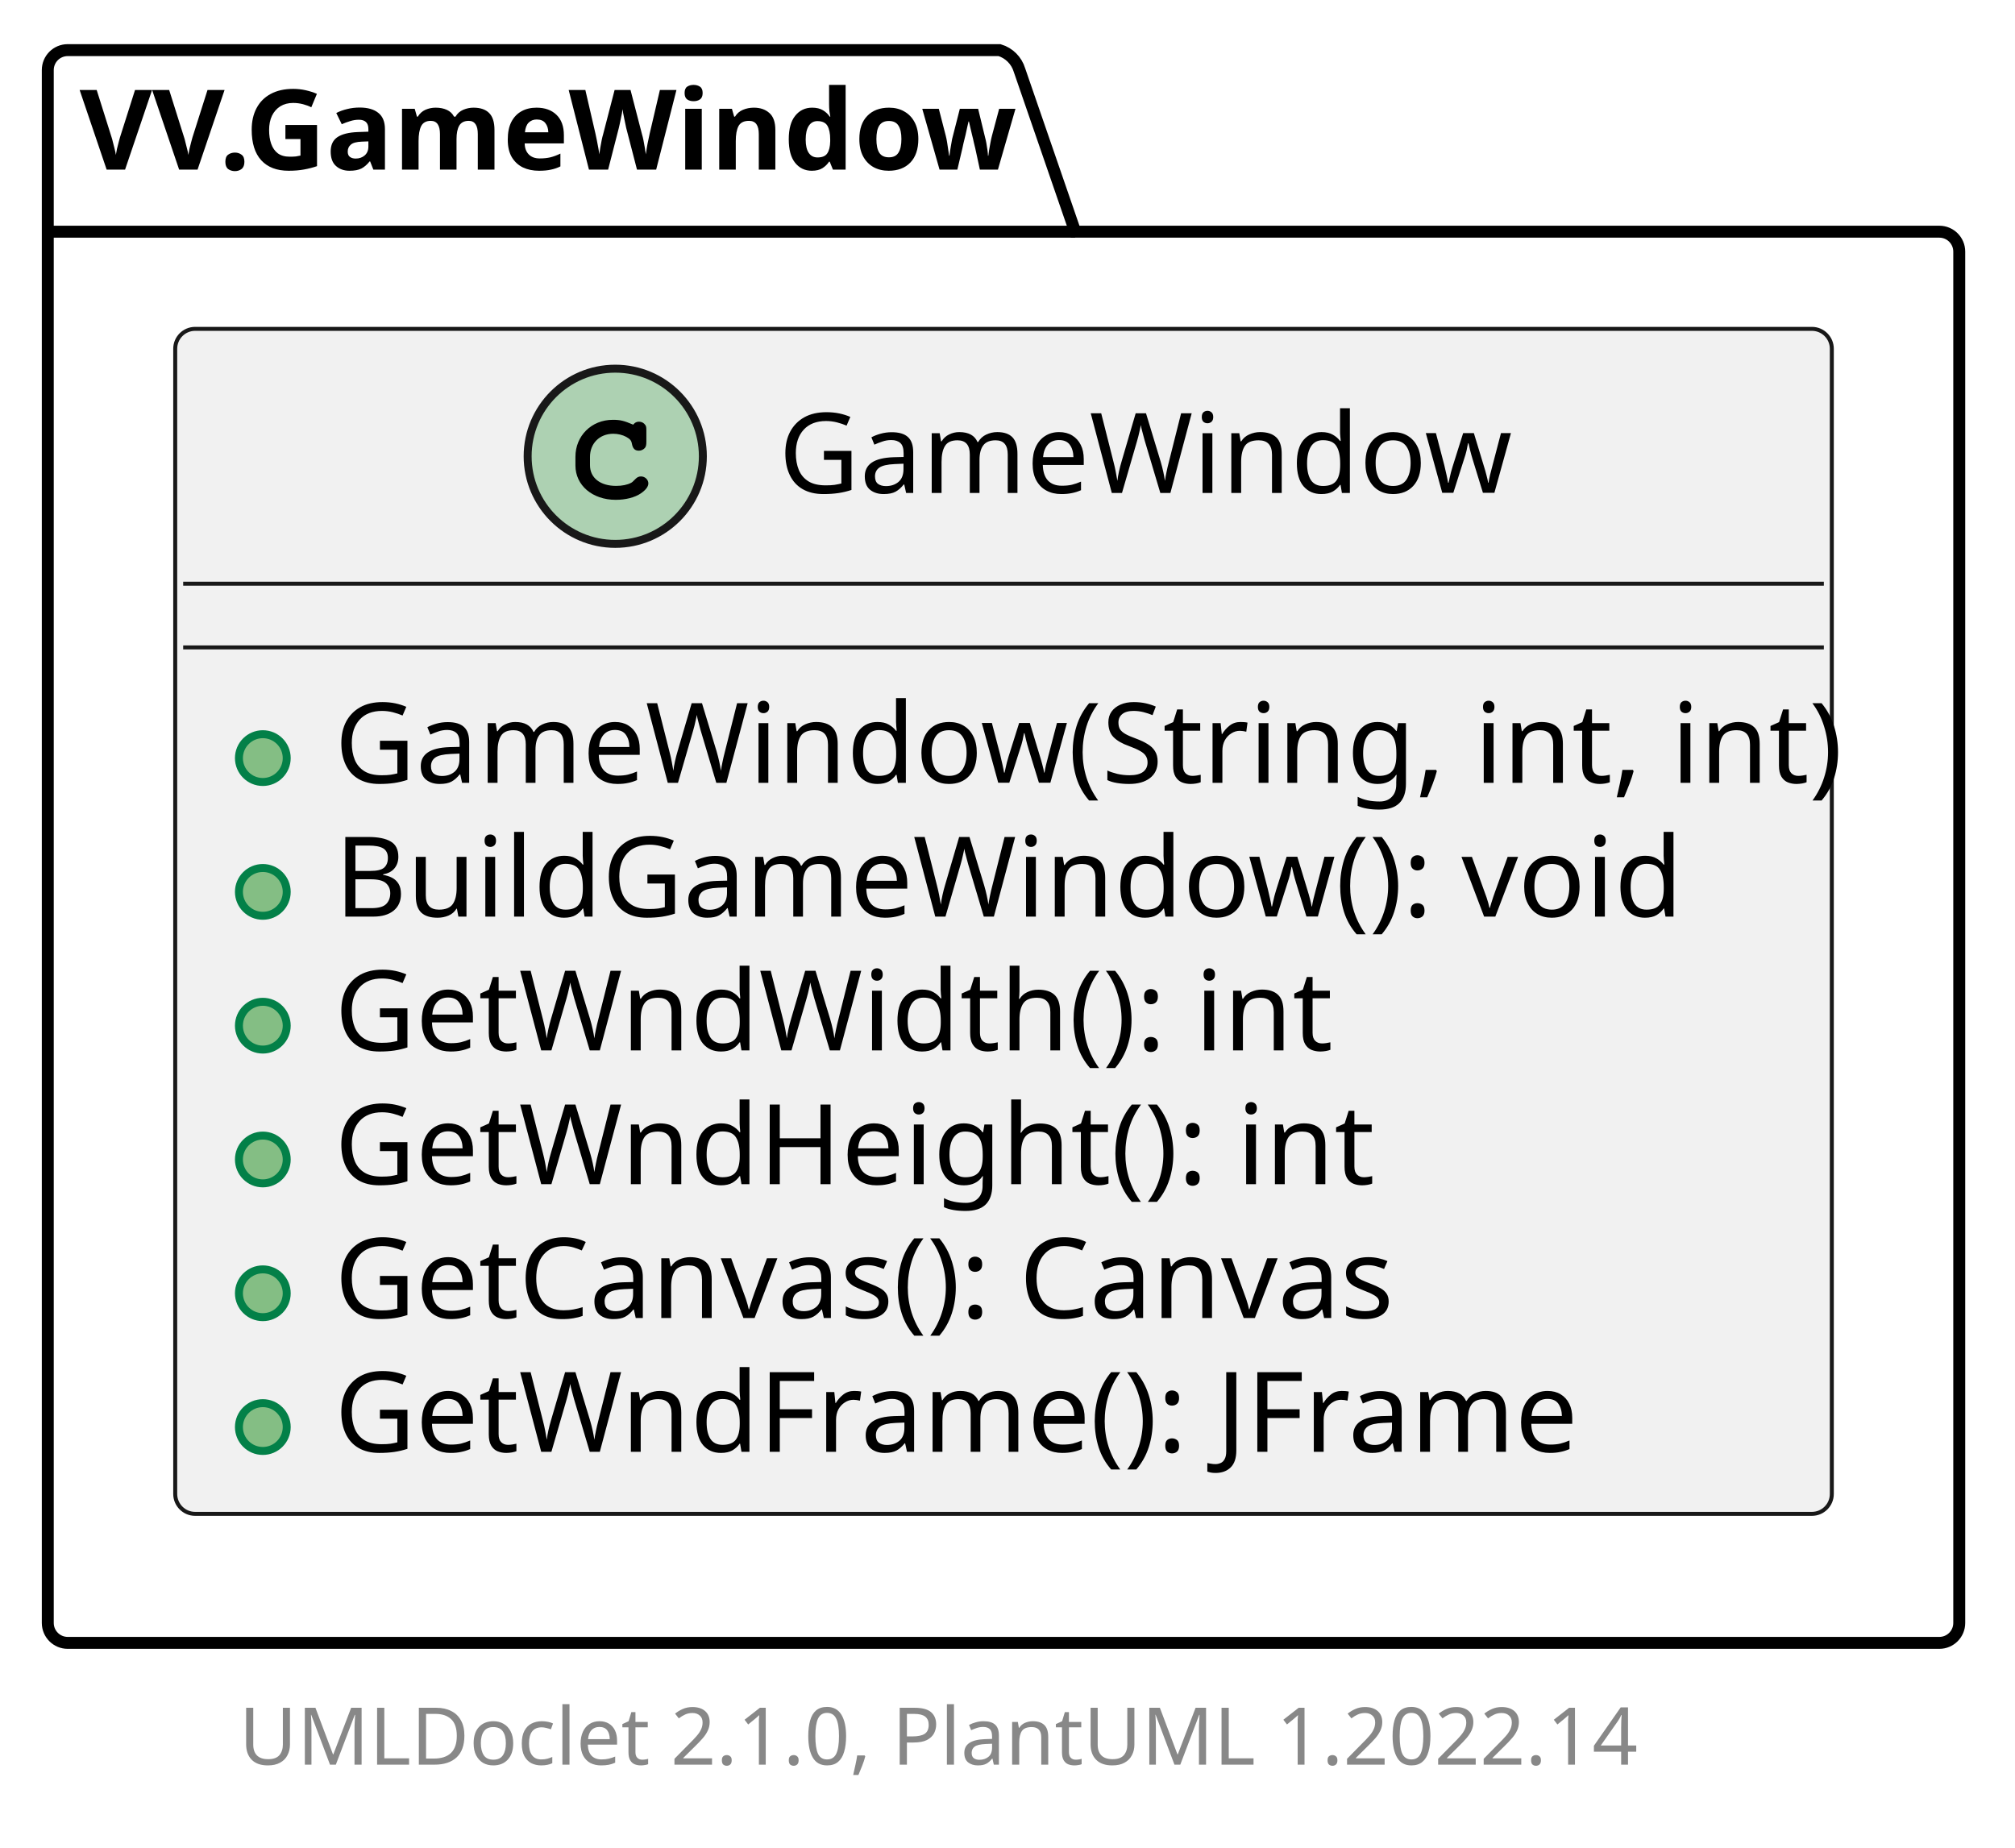
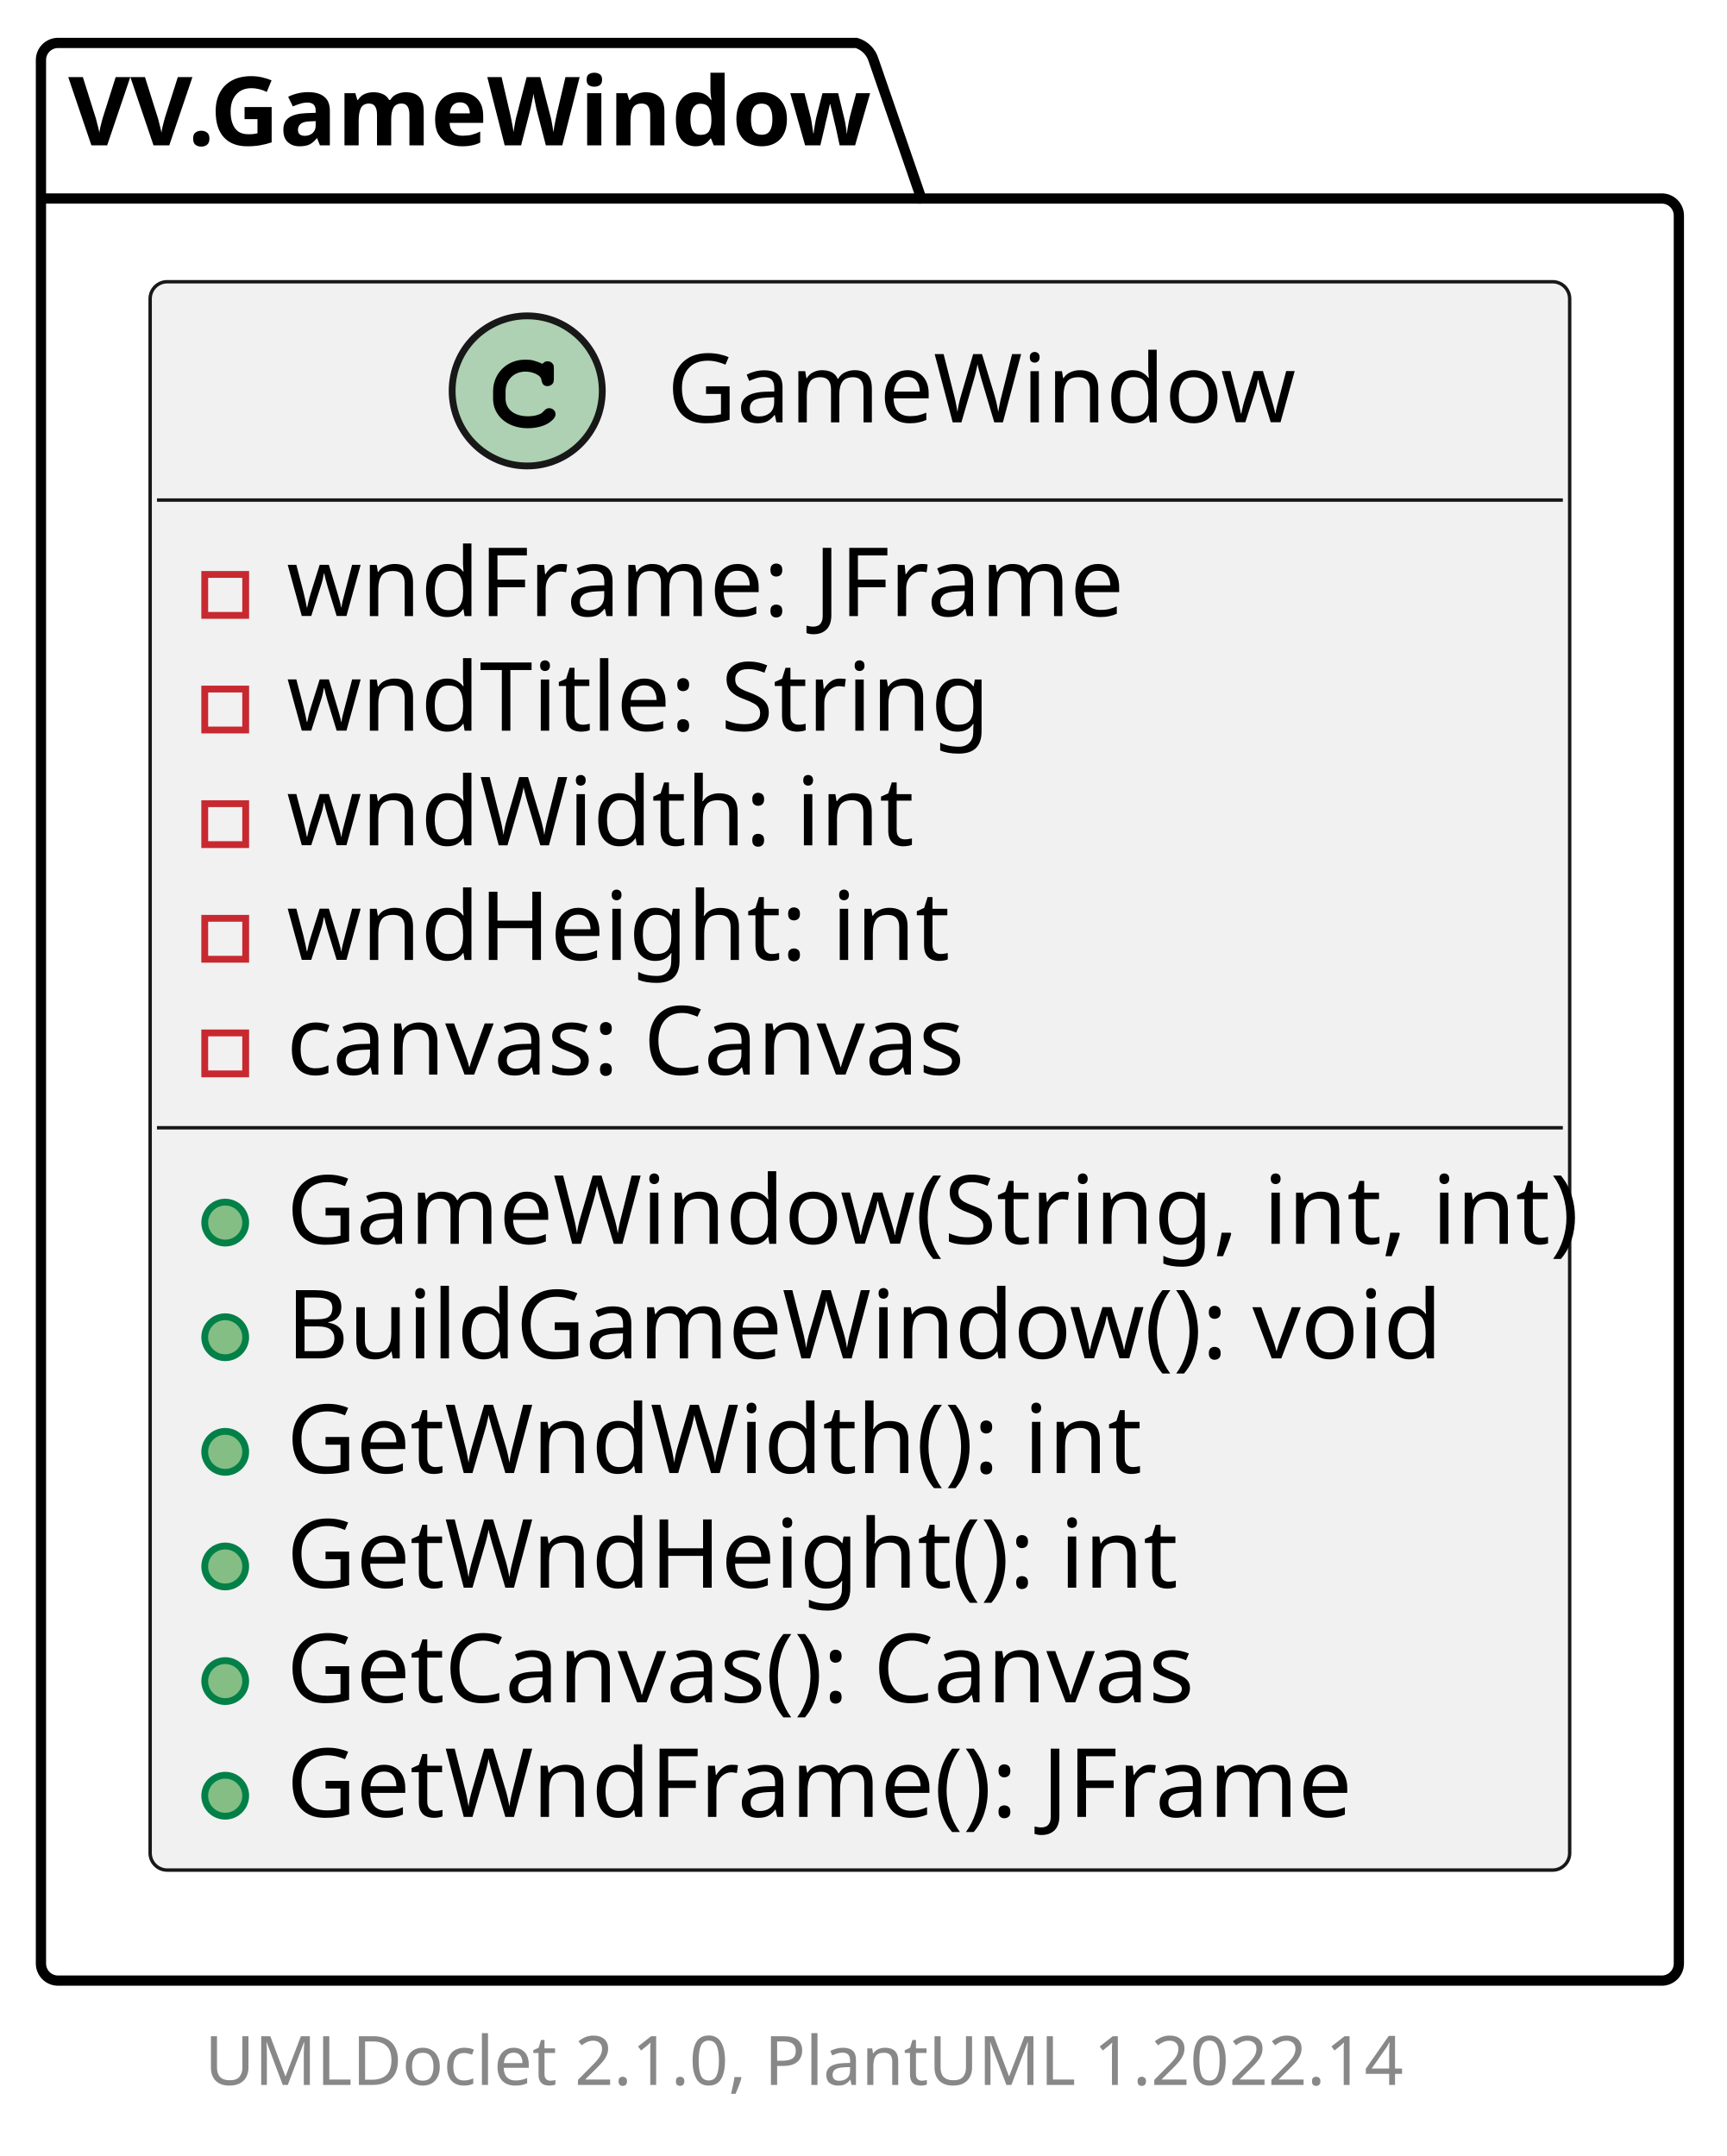
- <svg xmlns="http://www.w3.org/2000/svg" xmlns:xlink="http://www.w3.org/1999/xlink" contentStyleType="text/css" height="232px" preserveAspectRatio="none" style="width:253px;height:232px;background:#FFFFFF;" version="1.1" viewBox="0 0 253 232" width="253px" zoomAndPan="magnify">
+ <svg xmlns="http://www.w3.org/2000/svg" xmlns:xlink="http://www.w3.org/1999/xlink" contentStyleType="text/css" height="316px" preserveAspectRatio="none" style="width:253px;height:316px;background:#FFFFFF;" version="1.1" viewBox="0 0 253 316" width="253px" zoomAndPan="magnify">
  <defs />
  <g>
    <g id="cluster_VV.GameWindow">
-       <path d="M8.5,6.294 L125.5,6.294 A3.75,3.75 0 0 1 128,8.794 L135,29.094 L243.5,29.094 A2.5,2.5 0 0 1 246,31.594 L246,203.794 A2.5,2.5 0 0 1 243.5,206.294 L8.5,206.294 A2.5,2.5 0 0 1 6,203.794 L6,8.794 A2.5,2.5 0 0 1 8.5,6.294 " fill="none" style="stroke:#000000;stroke-width:1.5;" />
+       <path d="M8.5,6.294 L125.5,6.294 A3.75,3.75 0 0 1 128,8.794 L135,29.094 L243.5,29.094 A2.5,2.5 0 0 1 246,31.594 L246,287.794 A2.5,2.5 0 0 1 243.5,290.294 L8.5,290.294 A2.5,2.5 0 0 1 6,287.794 L6,8.794 A2.5,2.5 0 0 1 8.5,6.294 " fill="none" style="stroke:#000000;stroke-width:1.5;" />
      <line style="stroke:#000000;stroke-width:1.5;" x1="6" x2="135" y1="29.094" y2="29.094" />
      <text fill="#000000" font-family="sans-serif" font-size="14" font-weight="bold" lengthAdjust="spacing" textLength="116" x="10" y="21.3">VV.GameWindow</text>
    </g>
    <a href="GameWindow.html" target="_top" title="GameWindow.html" xlink:actuate="onRequest" xlink:href="GameWindow.html" xlink:show="new" xlink:title="GameWindow.html" xlink:type="simple">
      <g id="elem_VV.GameWindow.GameWindow">
-         <rect codeLine="3" fill="#F1F1F1" height="148.8" id="VV.GameWindow.GameWindow" rx="2.5" ry="2.5" style="stroke:#181818;stroke-width:0.5;" width="208" x="22" y="41.294" />
+         <rect codeLine="3" fill="#F1F1F1" height="232.799" id="VV.GameWindow.GameWindow" rx="2.5" ry="2.5" style="stroke:#181818;stroke-width:0.5;" width="208" x="22" y="41.294" />
        <ellipse cx="77.25" cy="57.294" fill="#ADD1B2" rx="11" ry="11" style="stroke:#181818;stroke-width:1.0;" />
        <path d="M72.25,58.45 C72.25,60.95 74.391,62.763 77.312,62.763 C78.547,62.763 79.719,62.466 80.469,61.95 C81.078,61.528 81.406,61.106 81.406,60.7 C81.406,60.231 80.984,59.825 80.484,59.825 C80.25,59.825 80.031,59.903 79.828,60.106 C79.391,60.544 79.391,60.544 79.219,60.638 C78.766,60.872 78.125,61.013 77.359,61.013 C75.359,61.013 74.078,59.997 74.078,58.419 L74.078,57.372 C74.078,55.669 75.297,54.466 77,54.466 C77.578,54.466 78.156,54.606 78.625,54.856 C79.094,55.122 79.266,55.31 79.328,55.669 C79.453,56.341 79.703,56.591 80.234,56.591 C80.516,56.591 80.797,56.45 80.984,56.231 C81.109,56.06 81.156,55.888 81.156,55.45 L81.156,54.091 C81.156,53.669 81.141,53.528 81.016,53.356 C80.844,53.106 80.562,52.95 80.234,52.95 C79.922,52.95 79.719,53.06 79.5,53.325 C78.328,52.825 77.891,52.716 76.938,52.716 C74.266,52.716 72.25,54.731 72.25,57.356 L72.25,58.45 Z " fill="#000000" />
        <text fill="#000000" font-family="sans-serif" font-size="14" lengthAdjust="spacing" textLength="89" x="97.75" y="61.9">GameWindow</text>
        <line style="stroke:#181818;stroke-width:0.5;" x1="23" x2="229" y1="73.294" y2="73.294" />
-         <line style="stroke:#181818;stroke-width:0.5;" x1="23" x2="229" y1="81.294" y2="81.294" />
-         <ellipse cx="33" cy="95.194" fill="#84BE84" rx="3" ry="3" style="stroke:#038048;stroke-width:1.0;" />
-         <text fill="#000000" font-family="sans-serif" font-size="14" lengthAdjust="spacing" textLength="182" x="42" y="98.3">GameWindow(String, int, int)</text>
-         <ellipse cx="33" cy="111.994" fill="#84BE84" rx="3" ry="3" style="stroke:#038048;stroke-width:1.0;" />
-         <text fill="#000000" font-family="sans-serif" font-size="14" lengthAdjust="spacing" textLength="164" x="42" y="115.1">BuildGameWindow(): void</text>
-         <ellipse cx="33" cy="128.794" fill="#84BE84" rx="3" ry="3" style="stroke:#038048;stroke-width:1.0;" />
-         <text fill="#000000" font-family="sans-serif" font-size="14" lengthAdjust="spacing" textLength="121" x="42" y="131.9">GetWndWidth(): int</text>
-         <ellipse cx="33" cy="145.594" fill="#84BE84" rx="3" ry="3" style="stroke:#038048;stroke-width:1.0;" />
-         <text fill="#000000" font-family="sans-serif" font-size="14" lengthAdjust="spacing" textLength="126" x="42" y="148.7">GetWndHeight(): int</text>
-         <ellipse cx="33" cy="162.394" fill="#84BE84" rx="3" ry="3" style="stroke:#038048;stroke-width:1.0;" />
-         <text fill="#000000" font-family="sans-serif" font-size="14" lengthAdjust="spacing" textLength="137" x="42" y="165.5">GetCanvas(): Canvas</text>
+         <rect fill="none" height="6" style="stroke:#C82930;stroke-width:1.0;" width="6" x="30" y="84.194" />
+         <text fill="#000000" font-family="sans-serif" font-size="14" lengthAdjust="spacing" textLength="125" x="42" y="90.3">wndFrame: JFrame</text>
+         <rect fill="none" height="6" style="stroke:#C82930;stroke-width:1.0;" width="6" x="30" y="100.994" />
+         <text fill="#000000" font-family="sans-serif" font-size="14" lengthAdjust="spacing" textLength="98" x="42" y="107.1">wndTitle: String</text>
+         <rect fill="none" height="6" style="stroke:#C82930;stroke-width:1.0;" width="6" x="30" y="117.794" />
+         <text fill="#000000" font-family="sans-serif" font-size="14" lengthAdjust="spacing" textLength="85" x="42" y="123.9">wndWidth: int</text>
+         <rect fill="none" height="6" style="stroke:#C82930;stroke-width:1.0;" width="6" x="30" y="134.594" />
+         <text fill="#000000" font-family="sans-serif" font-size="14" lengthAdjust="spacing" textLength="90" x="42" y="140.7">wndHeight: int</text>
+         <rect fill="none" height="6" style="stroke:#C82930;stroke-width:1.0;" width="6" x="30" y="151.394" />
+         <text fill="#000000" font-family="sans-serif" font-size="14" lengthAdjust="spacing" textLength="101" x="42" y="157.5">canvas: Canvas</text>
+         <line style="stroke:#181818;stroke-width:0.5;" x1="23" x2="229" y1="165.294" y2="165.294" />
        <ellipse cx="33" cy="179.194" fill="#84BE84" rx="3" ry="3" style="stroke:#038048;stroke-width:1.0;" />
-         <text fill="#000000" font-family="sans-serif" font-size="14" lengthAdjust="spacing" textLength="161" x="42" y="182.3">GetWndFrame(): JFrame</text>
+         <text fill="#000000" font-family="sans-serif" font-size="14" lengthAdjust="spacing" textLength="182" x="42" y="182.3">GameWindow(String, int, int)</text>
+         <ellipse cx="33" cy="195.994" fill="#84BE84" rx="3" ry="3" style="stroke:#038048;stroke-width:1.0;" />
+         <text fill="#000000" font-family="sans-serif" font-size="14" lengthAdjust="spacing" textLength="164" x="42" y="199.1">BuildGameWindow(): void</text>
+         <ellipse cx="33" cy="212.793" fill="#84BE84" rx="3" ry="3" style="stroke:#038048;stroke-width:1.0;" />
+         <text fill="#000000" font-family="sans-serif" font-size="14" lengthAdjust="spacing" textLength="121" x="42" y="215.899">GetWndWidth(): int</text>
+         <ellipse cx="33" cy="229.593" fill="#84BE84" rx="3" ry="3" style="stroke:#038048;stroke-width:1.0;" />
+         <text fill="#000000" font-family="sans-serif" font-size="14" lengthAdjust="spacing" textLength="126" x="42" y="232.699">GetWndHeight(): int</text>
+         <ellipse cx="33" cy="246.393" fill="#84BE84" rx="3" ry="3" style="stroke:#038048;stroke-width:1.0;" />
+         <text fill="#000000" font-family="sans-serif" font-size="14" lengthAdjust="spacing" textLength="137" x="42" y="249.499">GetCanvas(): Canvas</text>
+         <ellipse cx="33" cy="263.193" fill="#84BE84" rx="3" ry="3" style="stroke:#038048;stroke-width:1.0;" />
+         <text fill="#000000" font-family="sans-serif" font-size="14" lengthAdjust="spacing" textLength="161" x="42" y="266.299">GetWndFrame(): JFrame</text>
      </g>
    </a>
-     <text fill="#888888" font-family="sans-serif" font-size="10" lengthAdjust="spacing" textLength="179" x="30" y="221.584">UMLDoclet 2.1.0, PlantUML 1.2022.14</text>
+     <text fill="#888888" font-family="sans-serif" font-size="10" lengthAdjust="spacing" textLength="179" x="30" y="305.584">UMLDoclet 2.1.0, PlantUML 1.2022.14</text>
  </g>
</svg>
